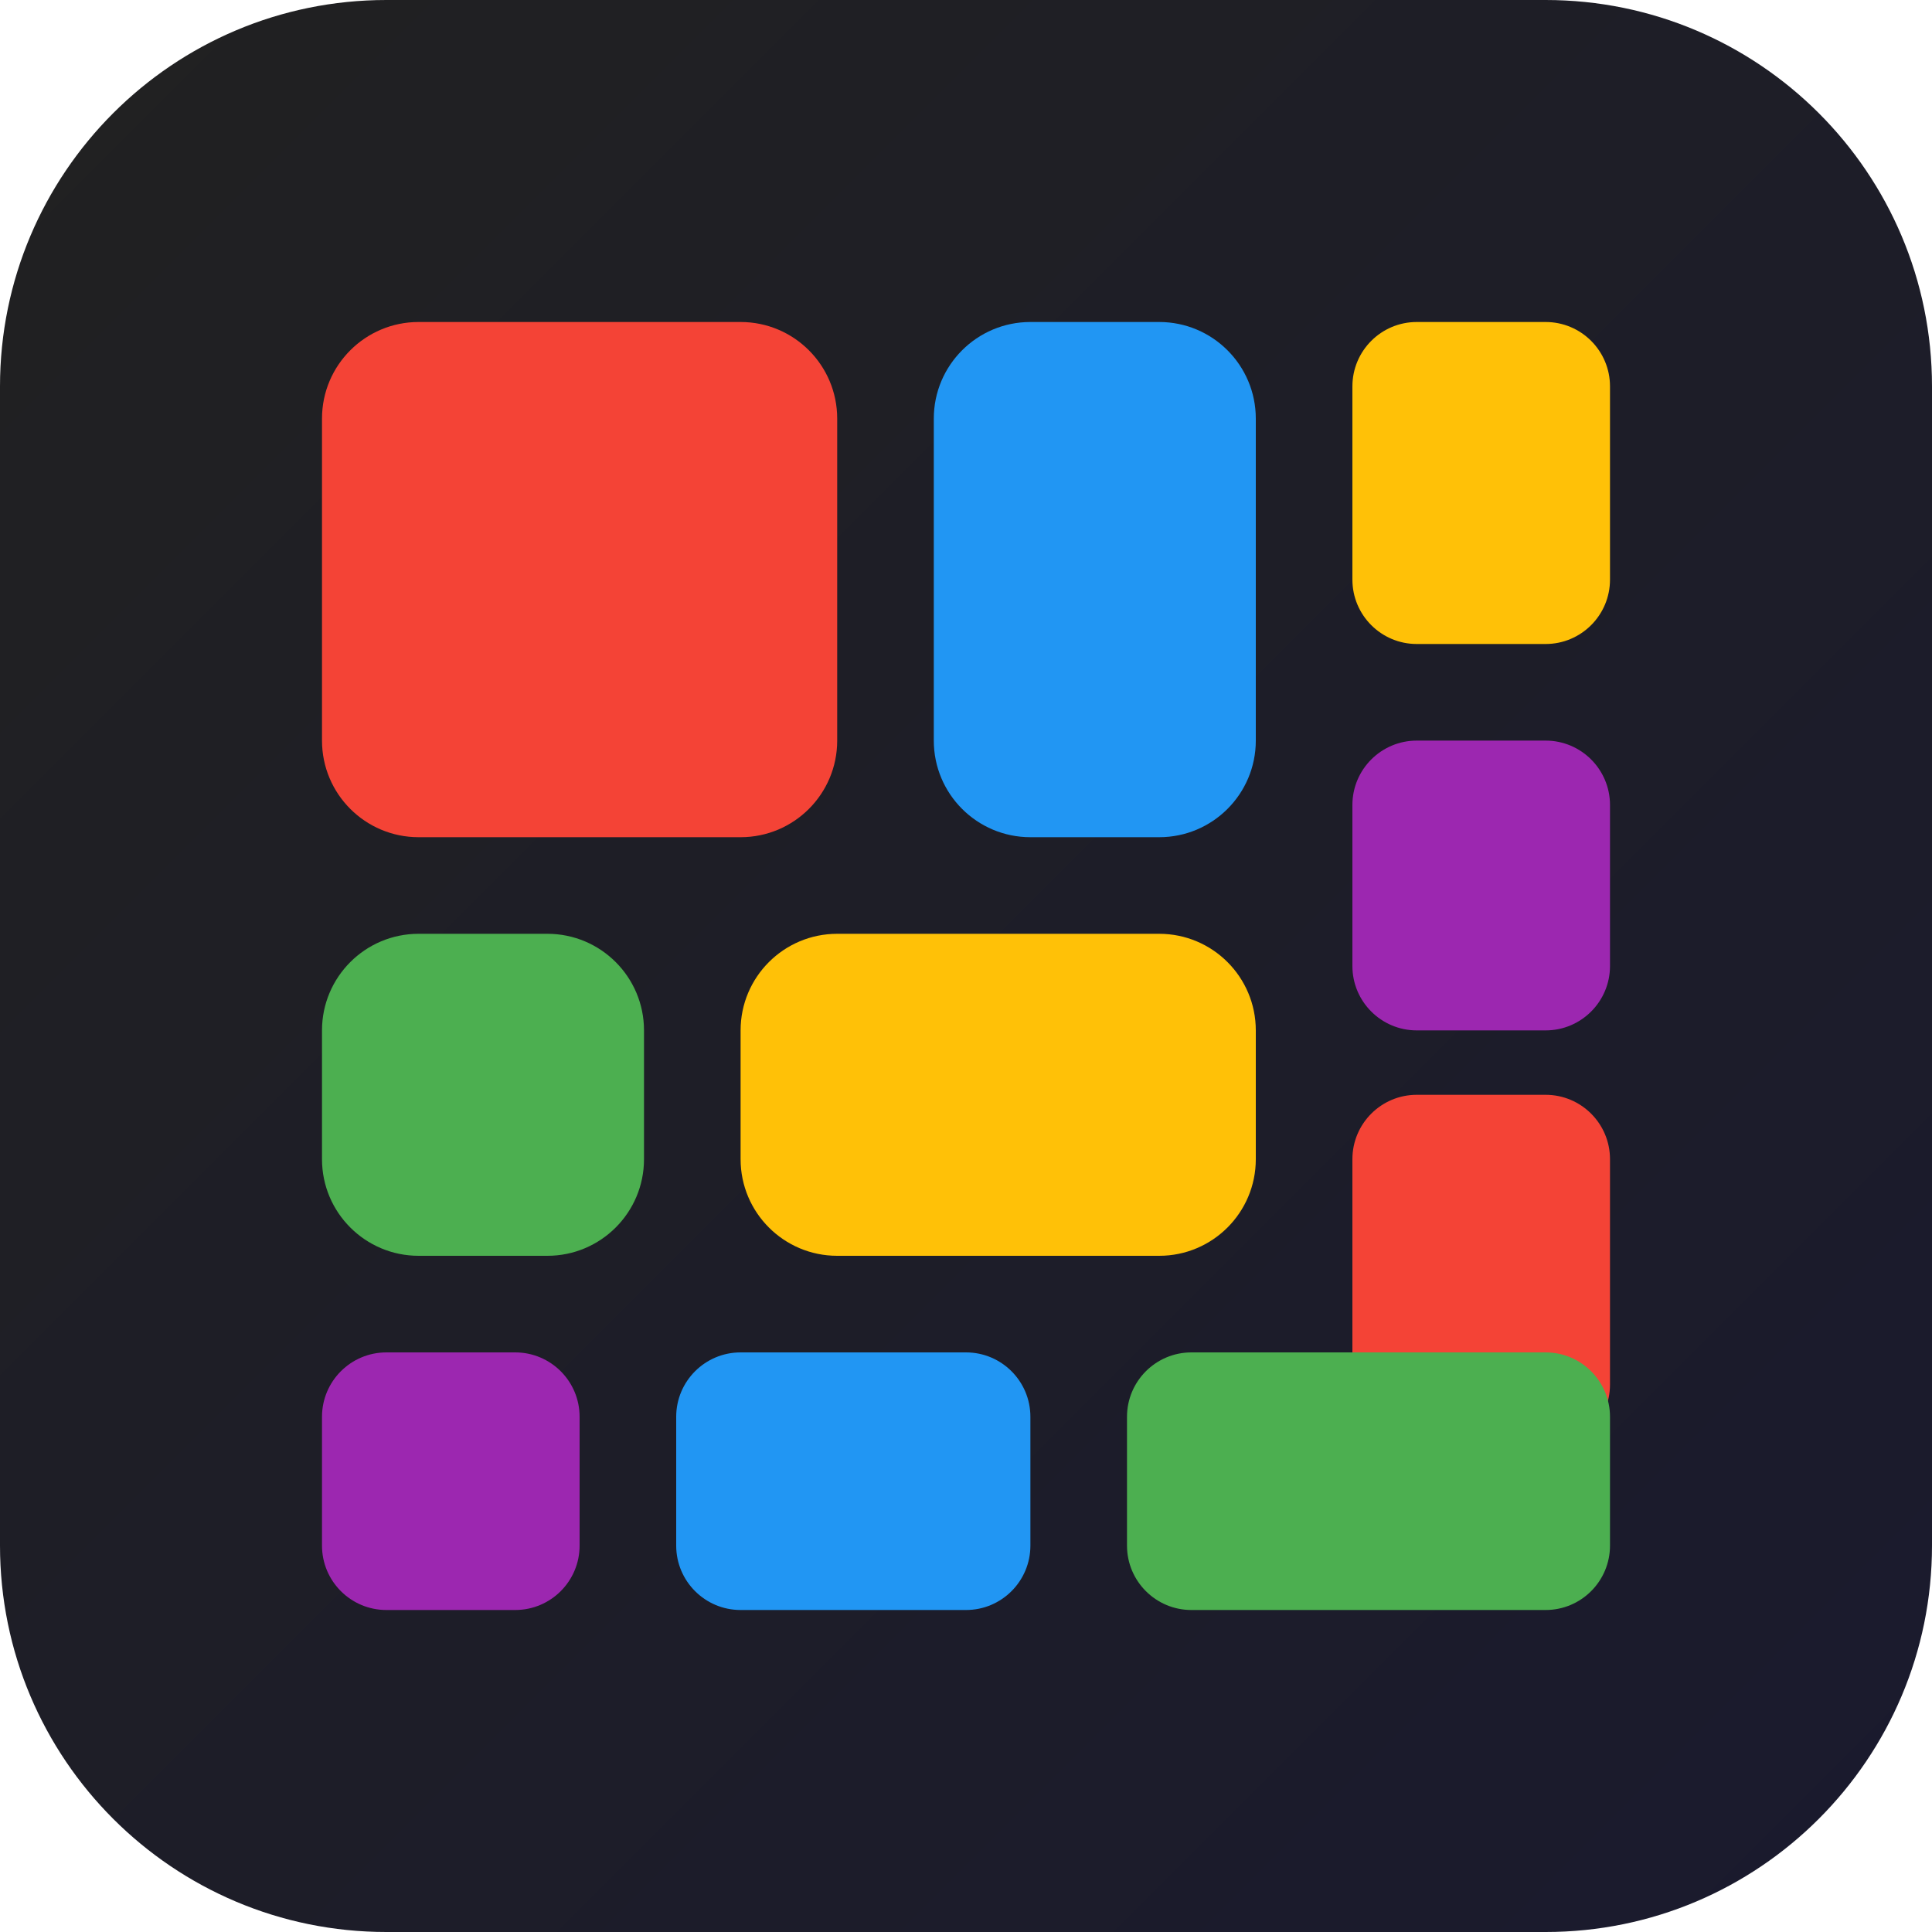
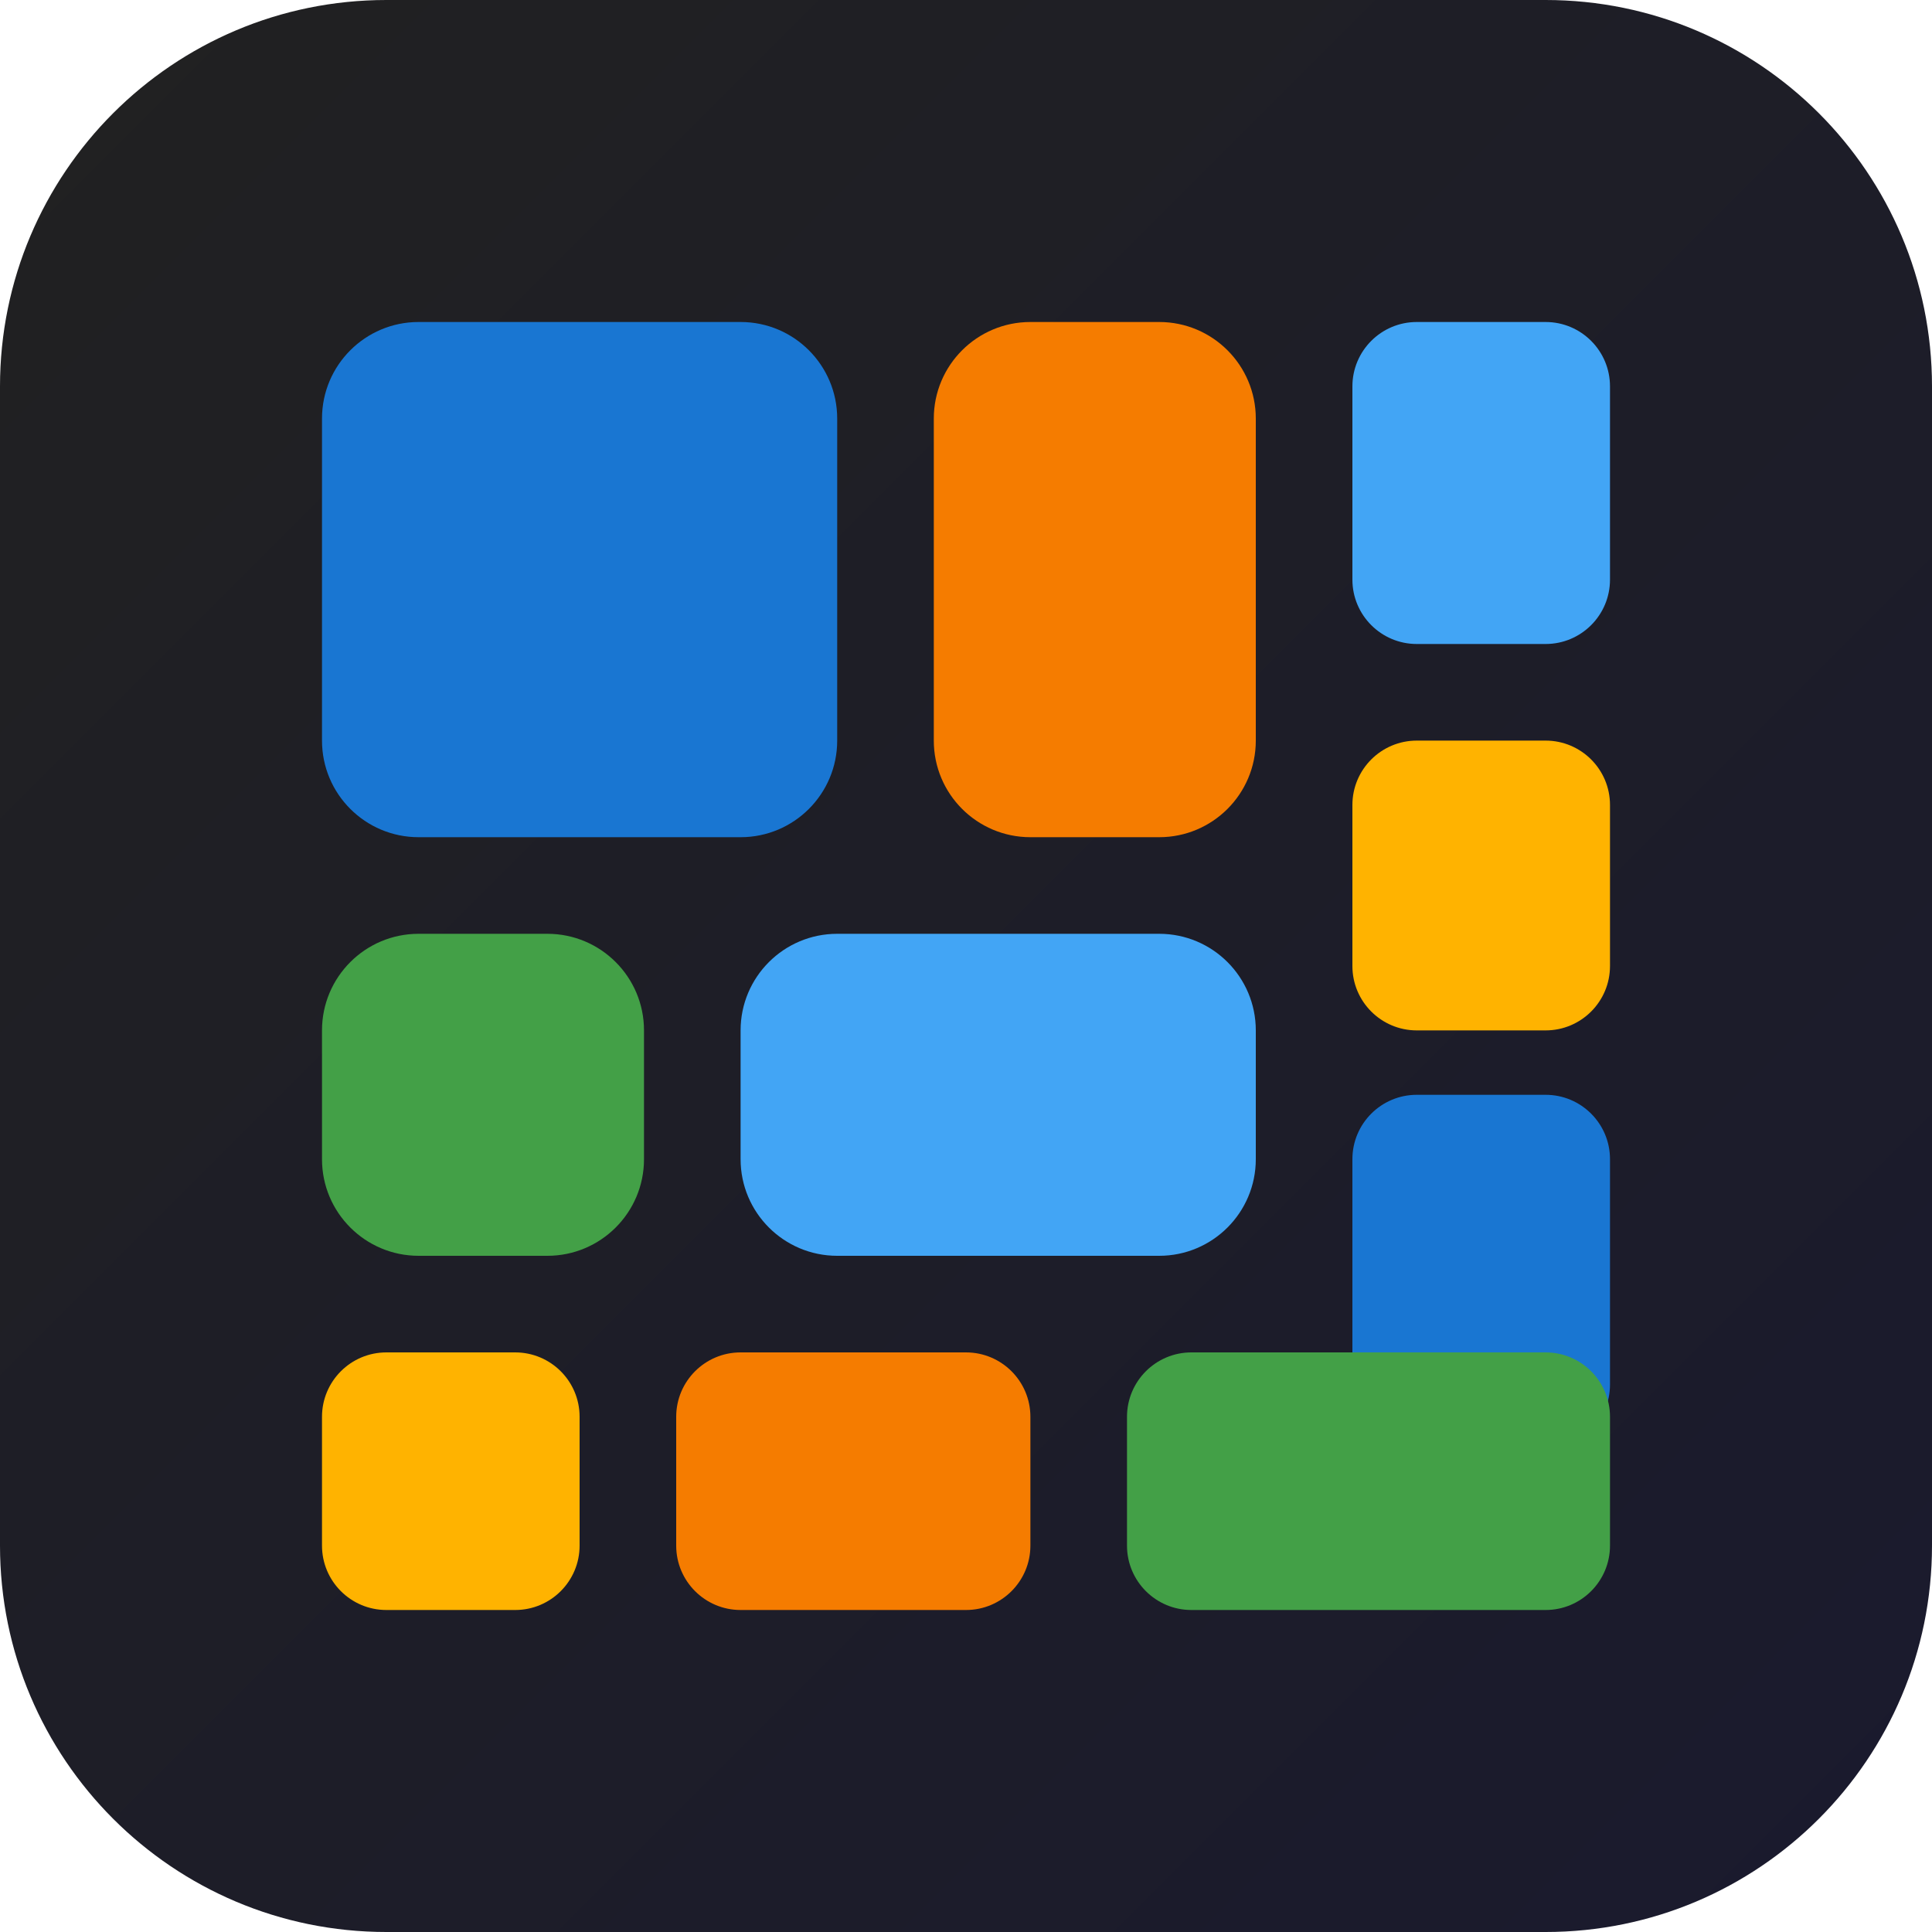
<svg xmlns="http://www.w3.org/2000/svg" viewBox="0 0 30 30" width="90" height="90">
  <defs>
    <linearGradient id="msg-bg" x1="0" y1="0" x2="1" y2="1">
      <stop offset="0%" stop-color="#212121" />
      <stop offset="100%" stop-color="#1A1A2E" />
    </linearGradient>
  </defs>
  <rect width="30" height="30" rx="6" fill="url(#msg-bg)" />
-   <rect x="5" y="5" width="8" height="8" rx="1.5" fill="#F44336" />
-   <rect x="14.5" y="5" width="5" height="8" rx="1.5" fill="#2196F3" />
-   <rect x="21" y="5" width="4" height="5" rx="1" fill="#FFC107" />
-   <rect x="21" y="11.5" width="4" height="4.5" rx="1" fill="#9C27B0" />
-   <rect x="5" y="14.5" width="5" height="5" rx="1.5" fill="#4CAF50" />
-   <rect x="11.5" y="14.5" width="8" height="5" rx="1.5" fill="#FFC107" />
-   <rect x="21" y="17" width="4" height="5.5" rx="1" fill="#F44336" />
-   <rect x="5" y="21" width="4" height="4" rx="1" fill="#9C27B0" />
-   <rect x="10.5" y="21" width="5.5" height="4" rx="1" fill="#2196F3" />
-   <rect x="17.5" y="21" width="7.5" height="4" rx="1" fill="#4CAF50" />
+   <rect x="5" y="5" width="8" height="8" rx="1.5" fill="#1976D2" />
+   <rect x="14.5" y="5" width="5" height="8" rx="1.5" fill="#F57C00" />
+   <rect x="21" y="5" width="4" height="5" rx="1" fill="#42A5F5" />
+   <rect x="21" y="11.5" width="4" height="4.5" rx="1" fill="#FFB300" />
+   <rect x="5" y="14.5" width="5" height="5" rx="1.5" fill="#43A047" />
+   <rect x="11.5" y="14.5" width="8" height="5" rx="1.5" fill="#42A5F5" />
+   <rect x="21" y="17" width="4" height="5.5" rx="1" fill="#1976D2" />
+   <rect x="5" y="21" width="4" height="4" rx="1" fill="#FFB300" />
+   <rect x="10.5" y="21" width="5.5" height="4" rx="1" fill="#F57C00" />
+   <rect x="17.5" y="21" width="7.5" height="4" rx="1" fill="#43A047" />
</svg>
